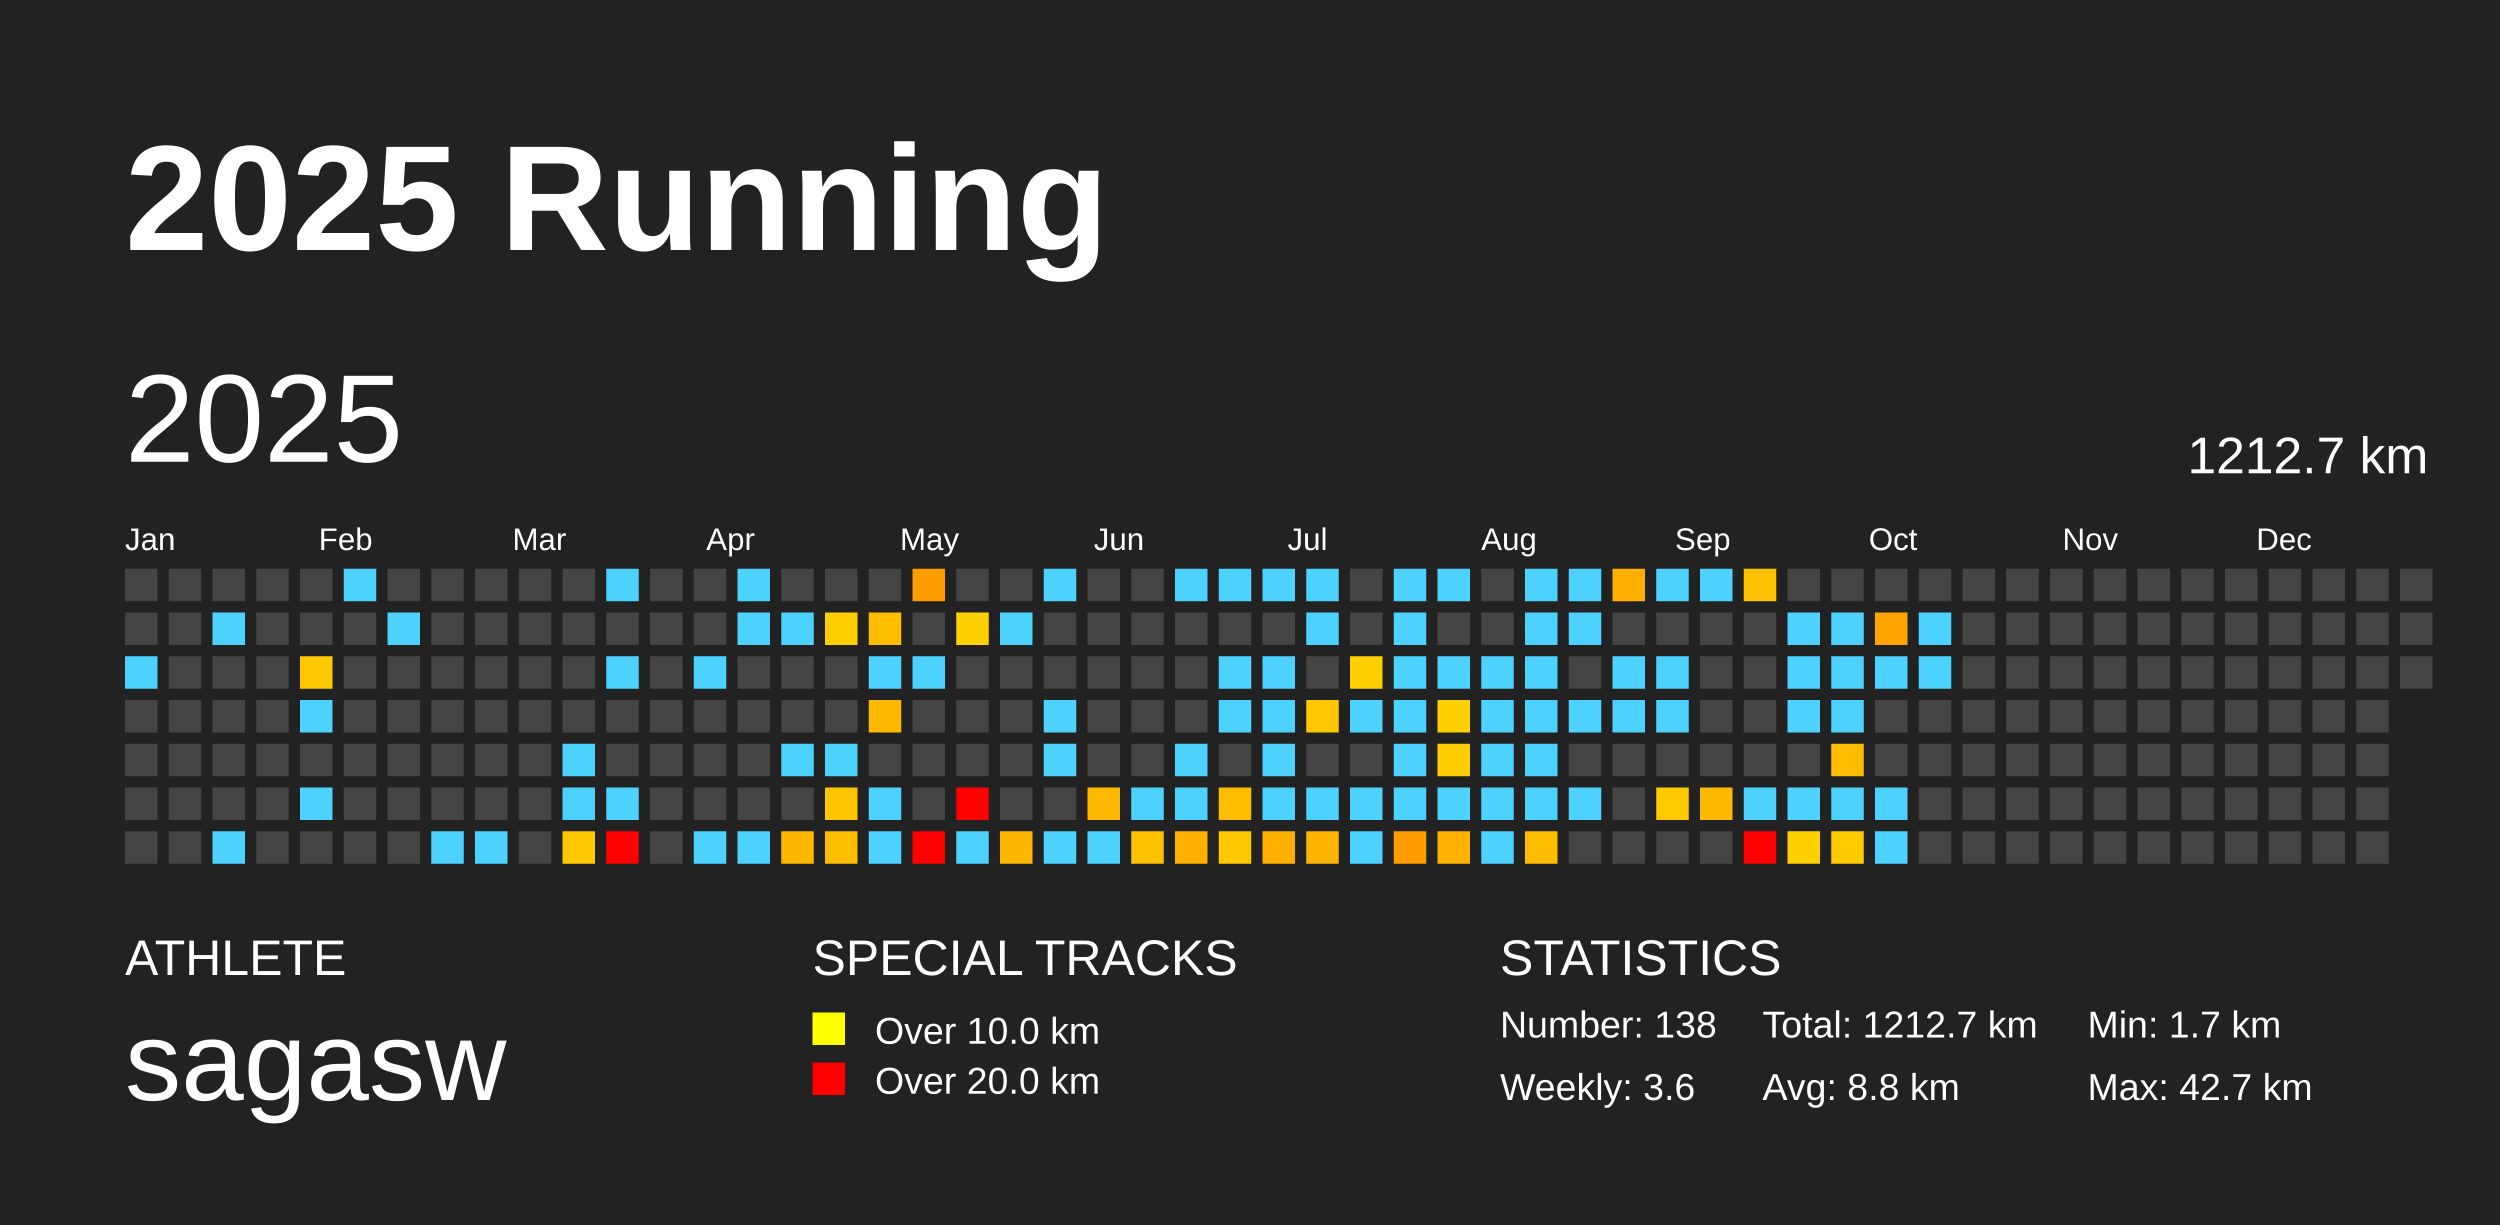
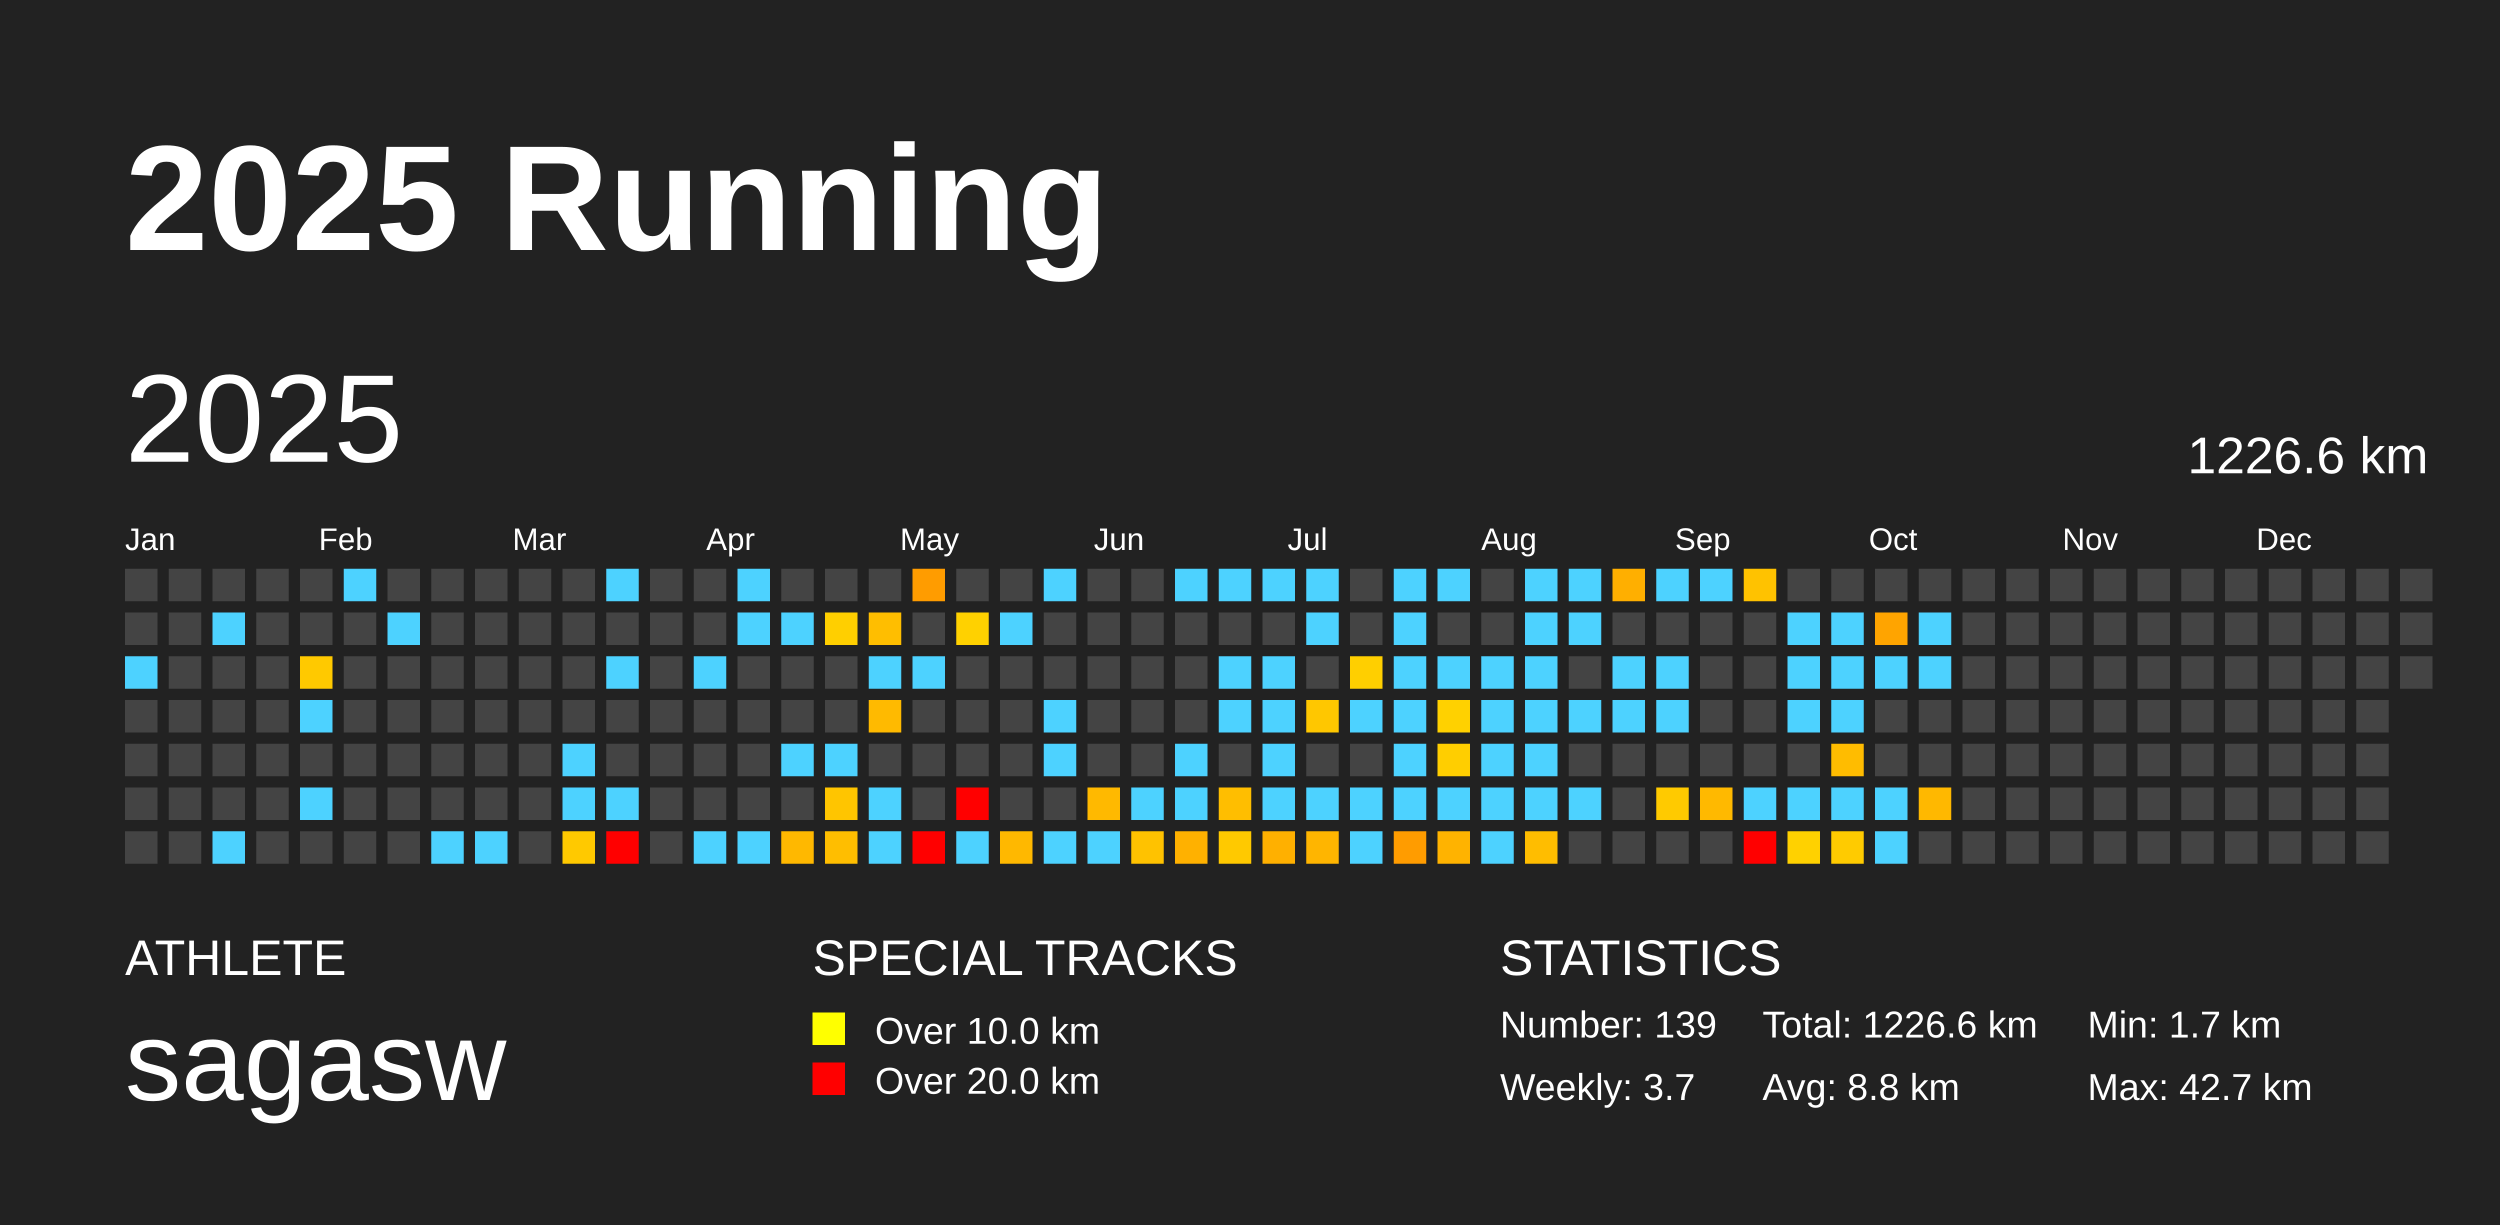
<svg xmlns="http://www.w3.org/2000/svg" baseProfile="full" height="98mm" version="1.1" viewBox="0,0,200,98" width="200mm">
  <defs />
  <rect fill="#222222" height="98" width="200" x="0" y="0" />
  <text fill="#FFFFFF" style="font-size:12px; font-family:Arial; font-weight:bold;" x="10" y="20">2025 Running</text>
  <text fill="#FFFFFF" style="font-size:4px; font-family:Arial" x="10" y="78">ATHLETE</text>
  <text fill="#FFFFFF" style="font-size:9px; font-family:Arial" x="10" y="88">sagasw</text>
  <text fill="#FFFFFF" style="font-size:4px; font-family:Arial" x="65" y="78">SPECIAL TRACKS</text>
  <rect fill="yellow" height="2.6" width="2.6" x="65" y="81" />
  <text fill="#FFFFFF" style="font-size:3px; font-family:Arial" x="70" y="83.5">Over 10.0 km</text>
  <rect fill="red" height="2.6" width="2.6" x="65" y="85" />
  <text fill="#FFFFFF" style="font-size:3px; font-family:Arial" x="70" y="87.5">Over 20.0 km</text>
  <text fill="#FFFFFF" style="font-size:4px; font-family:Arial" x="120" y="78">STATISTICS</text>
-   <text fill="#FFFFFF" style="font-size:3px; font-family:Arial" x="120" y="83">Number: 138</text>
-   <text fill="#FFFFFF" style="font-size:3px; font-family:Arial" x="120" y="88">Weekly: 3.6</text>
-   <text fill="#FFFFFF" style="font-size:3px; font-family:Arial" x="141" y="83">Total: 1212.7 km</text>
+   <text fill="#FFFFFF" style="font-size:3px; font-family:Arial" x="120" y="83">Number: 139</text>
+   <text fill="#FFFFFF" style="font-size:3px; font-family:Arial" x="120" y="88">Weekly: 3.7</text>
+   <text fill="#FFFFFF" style="font-size:3px; font-family:Arial" x="141" y="83">Total: 1226.6 km</text>
  <text fill="#FFFFFF" style="font-size:3px; font-family:Arial" x="141" y="88">Avg: 8.8 km</text>
  <text fill="#FFFFFF" style="font-size:3px; font-family:Arial" x="167" y="83">Min: 1.7 km</text>
  <text fill="#FFFFFF" style="font-size:3px; font-family:Arial" x="167" y="88">Max: 42.7 km</text>
  <text dominant-baseline="hanging" fill="#FFFFFF" style="font-size:10.0px; font-family:Arial;" x="10" y="30">2025</text>
-   <text dominant-baseline="hanging" fill="#FFFFFF" style="font-size:4.125px; font-family:Arial;" x="175" y="35">1212.7 km</text>
+   <text dominant-baseline="hanging" fill="#FFFFFF" style="font-size:4.125px; font-family:Arial;" x="175" y="35">1226.6 km</text>
  <text fill="#FFFFFF" style="font-size:2.5px; font-family:Arial" x="10.0" y="44">Jan</text>
  <text fill="#FFFFFF" style="font-size:2.5px; font-family:Arial" x="25.5" y="44">Feb</text>
  <text fill="#FFFFFF" style="font-size:2.5px; font-family:Arial" x="41.0" y="44">Mar</text>
  <text fill="#FFFFFF" style="font-size:2.5px; font-family:Arial" x="56.5" y="44">Apr</text>
  <text fill="#FFFFFF" style="font-size:2.5px; font-family:Arial" x="72.0" y="44">May</text>
  <text fill="#FFFFFF" style="font-size:2.5px; font-family:Arial" x="87.5" y="44">Jun</text>
  <text fill="#FFFFFF" style="font-size:2.5px; font-family:Arial" x="103.0" y="44">Jul</text>
  <text fill="#FFFFFF" style="font-size:2.5px; font-family:Arial" x="118.5" y="44">Aug</text>
  <text fill="#FFFFFF" style="font-size:2.5px; font-family:Arial" x="134.0" y="44">Sep</text>
  <text fill="#FFFFFF" style="font-size:2.5px; font-family:Arial" x="149.5" y="44">Oct</text>
  <text fill="#FFFFFF" style="font-size:2.5px; font-family:Arial" x="165.0" y="44">Nov</text>
  <text fill="#FFFFFF" style="font-size:2.5px; font-family:Arial" x="180.5" y="44">Dec</text>
  <rect fill="#444444" height="2.6" width="2.6" x="10.0" y="45.5" />
  <rect fill="#444444" height="2.6" width="2.6" x="10.0" y="49.0" />
  <rect fill="#4dd2ff" height="2.6" width="2.6" x="10.0" y="52.5" />
  <rect fill="#444444" height="2.6" width="2.6" x="10.0" y="56.0" />
  <rect fill="#444444" height="2.6" width="2.6" x="10.0" y="59.5" />
  <rect fill="#444444" height="2.6" width="2.6" x="10.0" y="63.0" />
  <rect fill="#444444" height="2.6" width="2.6" x="10.0" y="66.5" />
  <rect fill="#444444" height="2.6" width="2.6" x="13.5" y="45.5" />
  <rect fill="#444444" height="2.6" width="2.6" x="13.5" y="49.0" />
  <rect fill="#444444" height="2.6" width="2.6" x="13.5" y="52.5" />
  <rect fill="#444444" height="2.6" width="2.6" x="13.5" y="56.0" />
  <rect fill="#444444" height="2.6" width="2.6" x="13.5" y="59.5" />
  <rect fill="#444444" height="2.6" width="2.6" x="13.5" y="63.0" />
  <rect fill="#444444" height="2.6" width="2.6" x="13.5" y="66.5" />
  <rect fill="#444444" height="2.6" width="2.6" x="17.0" y="45.5" />
  <rect fill="#4dd2ff" height="2.6" width="2.6" x="17.0" y="49.0" />
  <rect fill="#444444" height="2.6" width="2.6" x="17.0" y="52.5" />
  <rect fill="#444444" height="2.6" width="2.6" x="17.0" y="56.0" />
  <rect fill="#444444" height="2.6" width="2.6" x="17.0" y="59.5" />
  <rect fill="#444444" height="2.6" width="2.6" x="17.0" y="63.0" />
  <rect fill="#4dd2ff" height="2.6" width="2.6" x="17.0" y="66.5" />
  <rect fill="#444444" height="2.6" width="2.6" x="20.5" y="45.5" />
  <rect fill="#444444" height="2.6" width="2.6" x="20.5" y="49.0" />
  <rect fill="#444444" height="2.6" width="2.6" x="20.5" y="52.5" />
  <rect fill="#444444" height="2.6" width="2.6" x="20.5" y="56.0" />
  <rect fill="#444444" height="2.6" width="2.6" x="20.5" y="59.5" />
  <rect fill="#444444" height="2.6" width="2.6" x="20.5" y="63.0" />
  <rect fill="#444444" height="2.6" width="2.6" x="20.5" y="66.5" />
  <rect fill="#444444" height="2.6" width="2.6" x="24.0" y="45.5" />
  <rect fill="#444444" height="2.6" width="2.6" x="24.0" y="49.0" />
  <rect fill="#ffc900" height="2.6" width="2.6" x="24.0" y="52.5" />
  <rect fill="#4dd2ff" height="2.6" width="2.6" x="24.0" y="56.0" />
  <rect fill="#444444" height="2.6" width="2.6" x="24.0" y="59.5" />
  <rect fill="#4dd2ff" height="2.6" width="2.6" x="24.0" y="63.0" />
  <rect fill="#444444" height="2.6" width="2.6" x="24.0" y="66.5" />
  <rect fill="#4dd2ff" height="2.6" width="2.6" x="27.5" y="45.5" />
  <rect fill="#444444" height="2.6" width="2.6" x="27.5" y="49.0" />
  <rect fill="#444444" height="2.6" width="2.6" x="27.5" y="52.5" />
  <rect fill="#444444" height="2.6" width="2.6" x="27.5" y="56.0" />
  <rect fill="#444444" height="2.6" width="2.6" x="27.5" y="59.5" />
  <rect fill="#444444" height="2.6" width="2.6" x="27.5" y="63.0" />
  <rect fill="#444444" height="2.6" width="2.6" x="27.5" y="66.5" />
  <rect fill="#444444" height="2.6" width="2.6" x="31.0" y="45.5" />
  <rect fill="#4dd2ff" height="2.6" width="2.6" x="31.0" y="49.0" />
  <rect fill="#444444" height="2.6" width="2.6" x="31.0" y="52.5" />
  <rect fill="#444444" height="2.6" width="2.6" x="31.0" y="56.0" />
  <rect fill="#444444" height="2.6" width="2.6" x="31.0" y="59.5" />
  <rect fill="#444444" height="2.6" width="2.6" x="31.0" y="63.0" />
  <rect fill="#444444" height="2.6" width="2.6" x="31.0" y="66.5" />
  <rect fill="#444444" height="2.6" width="2.6" x="34.5" y="45.5" />
  <rect fill="#444444" height="2.6" width="2.6" x="34.5" y="49.0" />
  <rect fill="#444444" height="2.6" width="2.6" x="34.5" y="52.5" />
  <rect fill="#444444" height="2.6" width="2.6" x="34.5" y="56.0" />
  <rect fill="#444444" height="2.6" width="2.6" x="34.5" y="59.5" />
  <rect fill="#444444" height="2.6" width="2.6" x="34.5" y="63.0" />
  <rect fill="#4dd2ff" height="2.6" width="2.6" x="34.5" y="66.5" />
  <rect fill="#444444" height="2.6" width="2.6" x="38.0" y="45.5" />
  <rect fill="#444444" height="2.6" width="2.6" x="38.0" y="49.0" />
  <rect fill="#444444" height="2.6" width="2.6" x="38.0" y="52.5" />
  <rect fill="#444444" height="2.6" width="2.6" x="38.0" y="56.0" />
  <rect fill="#444444" height="2.6" width="2.6" x="38.0" y="59.5" />
  <rect fill="#444444" height="2.6" width="2.6" x="38.0" y="63.0" />
  <rect fill="#4dd2ff" height="2.6" width="2.6" x="38.0" y="66.5" />
  <rect fill="#444444" height="2.6" width="2.6" x="41.5" y="45.5" />
  <rect fill="#444444" height="2.6" width="2.6" x="41.5" y="49.0" />
  <rect fill="#444444" height="2.6" width="2.6" x="41.5" y="52.5" />
  <rect fill="#444444" height="2.6" width="2.6" x="41.5" y="56.0" />
  <rect fill="#444444" height="2.6" width="2.6" x="41.5" y="59.5" />
  <rect fill="#444444" height="2.6" width="2.6" x="41.5" y="63.0" />
  <rect fill="#444444" height="2.6" width="2.6" x="41.5" y="66.5" />
  <rect fill="#444444" height="2.6" width="2.6" x="45.0" y="45.5" />
  <rect fill="#444444" height="2.6" width="2.6" x="45.0" y="49.0" />
  <rect fill="#444444" height="2.6" width="2.6" x="45.0" y="52.5" />
  <rect fill="#444444" height="2.6" width="2.6" x="45.0" y="56.0" />
  <rect fill="#4dd2ff" height="2.6" width="2.6" x="45.0" y="59.5" />
  <rect fill="#4dd2ff" height="2.6" width="2.6" x="45.0" y="63.0" />
  <rect fill="#ffc900" height="2.6" width="2.6" x="45.0" y="66.5" />
  <rect fill="#4dd2ff" height="2.6" width="2.6" x="48.5" y="45.5" />
  <rect fill="#444444" height="2.6" width="2.6" x="48.5" y="49.0" />
  <rect fill="#4dd2ff" height="2.6" width="2.6" x="48.5" y="52.5" />
  <rect fill="#444444" height="2.6" width="2.6" x="48.5" y="56.0" />
  <rect fill="#444444" height="2.6" width="2.6" x="48.5" y="59.5" />
  <rect fill="#4dd2ff" height="2.6" width="2.6" x="48.5" y="63.0" />
  <rect fill="red" height="2.6" width="2.6" x="48.5" y="66.5" />
  <rect fill="#444444" height="2.6" width="2.6" x="52.0" y="45.5" />
  <rect fill="#444444" height="2.6" width="2.6" x="52.0" y="49.0" />
  <rect fill="#444444" height="2.6" width="2.6" x="52.0" y="52.5" />
  <rect fill="#444444" height="2.6" width="2.6" x="52.0" y="56.0" />
  <rect fill="#444444" height="2.6" width="2.6" x="52.0" y="59.5" />
  <rect fill="#444444" height="2.6" width="2.6" x="52.0" y="63.0" />
  <rect fill="#444444" height="2.6" width="2.6" x="52.0" y="66.5" />
  <rect fill="#444444" height="2.6" width="2.6" x="55.5" y="45.5" />
  <rect fill="#444444" height="2.6" width="2.6" x="55.5" y="49.0" />
  <rect fill="#4dd2ff" height="2.6" width="2.6" x="55.5" y="52.5" />
  <rect fill="#444444" height="2.6" width="2.6" x="55.5" y="56.0" />
  <rect fill="#444444" height="2.6" width="2.6" x="55.5" y="59.5" />
  <rect fill="#444444" height="2.6" width="2.6" x="55.5" y="63.0" />
  <rect fill="#4dd2ff" height="2.6" width="2.6" x="55.5" y="66.5" />
  <rect fill="#4dd2ff" height="2.6" width="2.6" x="59.0" y="45.5" />
  <rect fill="#4dd2ff" height="2.6" width="2.6" x="59.0" y="49.0" />
  <rect fill="#444444" height="2.6" width="2.6" x="59.0" y="52.5" />
  <rect fill="#444444" height="2.6" width="2.6" x="59.0" y="56.0" />
  <rect fill="#444444" height="2.6" width="2.6" x="59.0" y="59.5" />
  <rect fill="#444444" height="2.6" width="2.6" x="59.0" y="63.0" />
  <rect fill="#4dd2ff" height="2.6" width="2.6" x="59.0" y="66.5" />
  <rect fill="#444444" height="2.6" width="2.6" x="62.5" y="45.5" />
  <rect fill="#4dd2ff" height="2.6" width="2.6" x="62.5" y="49.0" />
  <rect fill="#444444" height="2.6" width="2.6" x="62.5" y="52.5" />
  <rect fill="#444444" height="2.6" width="2.6" x="62.5" y="56.0" />
  <rect fill="#4dd2ff" height="2.6" width="2.6" x="62.5" y="59.5" />
  <rect fill="#444444" height="2.6" width="2.6" x="62.5" y="63.0" />
  <rect fill="#ffb800" height="2.6" width="2.6" x="62.5" y="66.5" />
  <rect fill="#444444" height="2.6" width="2.6" x="66.0" y="45.5" />
  <rect fill="#ffcf00" height="2.6" width="2.6" x="66.0" y="49.0" />
  <rect fill="#444444" height="2.6" width="2.6" x="66.0" y="52.5" />
  <rect fill="#444444" height="2.6" width="2.6" x="66.0" y="56.0" />
  <rect fill="#4dd2ff" height="2.6" width="2.6" x="66.0" y="59.5" />
  <rect fill="#ffc500" height="2.6" width="2.6" x="66.0" y="63.0" />
  <rect fill="#ffbe00" height="2.6" width="2.6" x="66.0" y="66.5" />
  <rect fill="#444444" height="2.6" width="2.6" x="69.5" y="45.5" />
  <rect fill="#ffbe00" height="2.6" width="2.6" x="69.5" y="49.0" />
  <rect fill="#4dd2ff" height="2.6" width="2.6" x="69.5" y="52.5" />
  <rect fill="#ffba00" height="2.6" width="2.6" x="69.5" y="56.0" />
  <rect fill="#444444" height="2.6" width="2.6" x="69.5" y="59.5" />
  <rect fill="#4dd2ff" height="2.6" width="2.6" x="69.5" y="63.0" />
  <rect fill="#4dd2ff" height="2.6" width="2.6" x="69.5" y="66.5" />
  <rect fill="#ff9c00" height="2.6" width="2.6" x="73.0" y="45.5" />
  <rect fill="#444444" height="2.6" width="2.6" x="73.0" y="49.0" />
  <rect fill="#4dd2ff" height="2.6" width="2.6" x="73.0" y="52.5" />
  <rect fill="#444444" height="2.6" width="2.6" x="73.0" y="56.0" />
  <rect fill="#444444" height="2.6" width="2.6" x="73.0" y="59.5" />
  <rect fill="#444444" height="2.6" width="2.6" x="73.0" y="63.0" />
  <rect fill="red" height="2.6" width="2.6" x="73.0" y="66.5" />
  <rect fill="#444444" height="2.6" width="2.6" x="76.5" y="45.5" />
  <rect fill="#ffd100" height="2.6" width="2.6" x="76.5" y="49.0" />
  <rect fill="#444444" height="2.6" width="2.6" x="76.5" y="52.5" />
  <rect fill="#444444" height="2.6" width="2.6" x="76.5" y="56.0" />
  <rect fill="#444444" height="2.6" width="2.6" x="76.5" y="59.5" />
  <rect fill="red" height="2.6" width="2.6" x="76.5" y="63.0" />
  <rect fill="#4dd2ff" height="2.6" width="2.6" x="76.5" y="66.5" />
  <rect fill="#444444" height="2.6" width="2.6" x="80.0" y="45.5" />
  <rect fill="#4dd2ff" height="2.6" width="2.6" x="80.0" y="49.0" />
  <rect fill="#444444" height="2.6" width="2.6" x="80.0" y="52.5" />
  <rect fill="#444444" height="2.6" width="2.6" x="80.0" y="56.0" />
  <rect fill="#444444" height="2.6" width="2.6" x="80.0" y="59.5" />
  <rect fill="#444444" height="2.6" width="2.6" x="80.0" y="63.0" />
  <rect fill="#ffb800" height="2.6" width="2.6" x="80.0" y="66.5" />
  <rect fill="#4dd2ff" height="2.6" width="2.6" x="83.5" y="45.5" />
  <rect fill="#444444" height="2.6" width="2.6" x="83.5" y="49.0" />
  <rect fill="#444444" height="2.6" width="2.6" x="83.5" y="52.5" />
  <rect fill="#4dd2ff" height="2.6" width="2.6" x="83.5" y="56.0" />
  <rect fill="#4dd2ff" height="2.6" width="2.6" x="83.5" y="59.5" />
  <rect fill="#444444" height="2.6" width="2.6" x="83.5" y="63.0" />
  <rect fill="#4dd2ff" height="2.6" width="2.6" x="83.5" y="66.5" />
  <rect fill="#444444" height="2.6" width="2.6" x="87.0" y="45.5" />
  <rect fill="#444444" height="2.6" width="2.6" x="87.0" y="49.0" />
  <rect fill="#444444" height="2.6" width="2.6" x="87.0" y="52.5" />
  <rect fill="#444444" height="2.6" width="2.6" x="87.0" y="56.0" />
  <rect fill="#444444" height="2.6" width="2.6" x="87.0" y="59.5" />
  <rect fill="#ffb900" height="2.6" width="2.6" x="87.0" y="63.0" />
  <rect fill="#4dd2ff" height="2.6" width="2.6" x="87.0" y="66.5" />
  <rect fill="#444444" height="2.6" width="2.6" x="90.5" y="45.5" />
  <rect fill="#444444" height="2.6" width="2.6" x="90.5" y="49.0" />
  <rect fill="#444444" height="2.6" width="2.6" x="90.5" y="52.5" />
  <rect fill="#444444" height="2.6" width="2.6" x="90.5" y="56.0" />
  <rect fill="#444444" height="2.6" width="2.6" x="90.5" y="59.5" />
  <rect fill="#4dd2ff" height="2.6" width="2.6" x="90.5" y="63.0" />
  <rect fill="#ffc200" height="2.6" width="2.6" x="90.5" y="66.5" />
  <rect fill="#4dd2ff" height="2.6" width="2.6" x="94.0" y="45.5" />
  <rect fill="#444444" height="2.6" width="2.6" x="94.0" y="49.0" />
  <rect fill="#444444" height="2.6" width="2.6" x="94.0" y="52.5" />
  <rect fill="#444444" height="2.6" width="2.6" x="94.0" y="56.0" />
  <rect fill="#4dd2ff" height="2.6" width="2.6" x="94.0" y="59.5" />
  <rect fill="#4dd2ff" height="2.6" width="2.6" x="94.0" y="63.0" />
  <rect fill="#ffb100" height="2.6" width="2.6" x="94.0" y="66.5" />
  <rect fill="#4dd2ff" height="2.6" width="2.6" x="97.5" y="45.5" />
  <rect fill="#444444" height="2.6" width="2.6" x="97.5" y="49.0" />
  <rect fill="#4dd2ff" height="2.6" width="2.6" x="97.5" y="52.5" />
  <rect fill="#4dd2ff" height="2.6" width="2.6" x="97.5" y="56.0" />
  <rect fill="#444444" height="2.6" width="2.6" x="97.5" y="59.5" />
  <rect fill="#ffbe00" height="2.6" width="2.6" x="97.5" y="63.0" />
  <rect fill="#ffc900" height="2.6" width="2.6" x="97.5" y="66.5" />
  <rect fill="#4dd2ff" height="2.6" width="2.6" x="101.0" y="45.5" />
  <rect fill="#444444" height="2.6" width="2.6" x="101.0" y="49.0" />
  <rect fill="#4dd2ff" height="2.6" width="2.6" x="101.0" y="52.5" />
  <rect fill="#4dd2ff" height="2.6" width="2.6" x="101.0" y="56.0" />
  <rect fill="#4dd2ff" height="2.6" width="2.6" x="101.0" y="59.5" />
  <rect fill="#4dd2ff" height="2.6" width="2.6" x="101.0" y="63.0" />
  <rect fill="#ffb000" height="2.6" width="2.6" x="101.0" y="66.5" />
  <rect fill="#4dd2ff" height="2.6" width="2.6" x="104.5" y="45.5" />
  <rect fill="#4dd2ff" height="2.6" width="2.6" x="104.5" y="49.0" />
  <rect fill="#444444" height="2.6" width="2.6" x="104.5" y="52.5" />
  <rect fill="#ffc700" height="2.6" width="2.6" x="104.5" y="56.0" />
  <rect fill="#444444" height="2.6" width="2.6" x="104.5" y="59.5" />
  <rect fill="#4dd2ff" height="2.6" width="2.6" x="104.5" y="63.0" />
  <rect fill="#ffb500" height="2.6" width="2.6" x="104.5" y="66.5" />
  <rect fill="#444444" height="2.6" width="2.6" x="108.0" y="45.5" />
  <rect fill="#444444" height="2.6" width="2.6" x="108.0" y="49.0" />
  <rect fill="#ffcf00" height="2.6" width="2.6" x="108.0" y="52.5" />
  <rect fill="#4dd2ff" height="2.6" width="2.6" x="108.0" y="56.0" />
  <rect fill="#444444" height="2.6" width="2.6" x="108.0" y="59.5" />
  <rect fill="#4dd2ff" height="2.6" width="2.6" x="108.0" y="63.0" />
  <rect fill="#4dd2ff" height="2.6" width="2.6" x="108.0" y="66.5" />
  <rect fill="#4dd2ff" height="2.6" width="2.6" x="111.5" y="45.5" />
  <rect fill="#4dd2ff" height="2.6" width="2.6" x="111.5" y="49.0" />
  <rect fill="#4dd2ff" height="2.6" width="2.6" x="111.5" y="52.5" />
  <rect fill="#4dd2ff" height="2.6" width="2.6" x="111.5" y="56.0" />
  <rect fill="#4dd2ff" height="2.6" width="2.6" x="111.5" y="59.5" />
  <rect fill="#4dd2ff" height="2.6" width="2.6" x="111.5" y="63.0" />
  <rect fill="#ff9c00" height="2.6" width="2.6" x="111.5" y="66.5" />
  <rect fill="#4dd2ff" height="2.6" width="2.6" x="115.0" y="45.5" />
  <rect fill="#444444" height="2.6" width="2.6" x="115.0" y="49.0" />
  <rect fill="#4dd2ff" height="2.6" width="2.6" x="115.0" y="52.5" />
  <rect fill="#ffd100" height="2.6" width="2.6" x="115.0" y="56.0" />
  <rect fill="#ffce00" height="2.6" width="2.6" x="115.0" y="59.5" />
  <rect fill="#4dd2ff" height="2.6" width="2.6" x="115.0" y="63.0" />
  <rect fill="#ffb300" height="2.6" width="2.6" x="115.0" y="66.5" />
  <rect fill="#444444" height="2.6" width="2.6" x="118.5" y="45.5" />
  <rect fill="#444444" height="2.6" width="2.6" x="118.5" y="49.0" />
  <rect fill="#4dd2ff" height="2.6" width="2.6" x="118.5" y="52.5" />
  <rect fill="#4dd2ff" height="2.6" width="2.6" x="118.5" y="56.0" />
  <rect fill="#4dd2ff" height="2.6" width="2.6" x="118.5" y="59.5" />
  <rect fill="#4dd2ff" height="2.6" width="2.6" x="118.5" y="63.0" />
  <rect fill="#4dd2ff" height="2.6" width="2.6" x="118.5" y="66.5" />
  <rect fill="#4dd2ff" height="2.6" width="2.6" x="122.0" y="45.5" />
  <rect fill="#4dd2ff" height="2.6" width="2.6" x="122.0" y="49.0" />
  <rect fill="#4dd2ff" height="2.6" width="2.6" x="122.0" y="52.5" />
  <rect fill="#4dd2ff" height="2.6" width="2.6" x="122.0" y="56.0" />
  <rect fill="#4dd2ff" height="2.6" width="2.6" x="122.0" y="59.5" />
  <rect fill="#4dd2ff" height="2.6" width="2.6" x="122.0" y="63.0" />
  <rect fill="#ffbd00" height="2.6" width="2.6" x="122.0" y="66.5" />
  <rect fill="#4dd2ff" height="2.6" width="2.6" x="125.5" y="45.5" />
  <rect fill="#4dd2ff" height="2.6" width="2.6" x="125.5" y="49.0" />
  <rect fill="#444444" height="2.6" width="2.6" x="125.5" y="52.5" />
  <rect fill="#4dd2ff" height="2.6" width="2.6" x="125.5" y="56.0" />
  <rect fill="#444444" height="2.6" width="2.6" x="125.5" y="59.5" />
  <rect fill="#4dd2ff" height="2.6" width="2.6" x="125.5" y="63.0" />
  <rect fill="#444444" height="2.6" width="2.6" x="125.5" y="66.5" />
  <rect fill="#ffaf00" height="2.6" width="2.6" x="129.0" y="45.5" />
  <rect fill="#444444" height="2.6" width="2.6" x="129.0" y="49.0" />
  <rect fill="#4dd2ff" height="2.6" width="2.6" x="129.0" y="52.5" />
  <rect fill="#4dd2ff" height="2.6" width="2.6" x="129.0" y="56.0" />
  <rect fill="#444444" height="2.6" width="2.6" x="129.0" y="59.5" />
  <rect fill="#444444" height="2.6" width="2.6" x="129.0" y="63.0" />
  <rect fill="#444444" height="2.6" width="2.6" x="129.0" y="66.5" />
  <rect fill="#4dd2ff" height="2.6" width="2.6" x="132.5" y="45.5" />
  <rect fill="#444444" height="2.6" width="2.6" x="132.5" y="49.0" />
  <rect fill="#4dd2ff" height="2.6" width="2.6" x="132.5" y="52.5" />
  <rect fill="#4dd2ff" height="2.6" width="2.6" x="132.5" y="56.0" />
  <rect fill="#444444" height="2.6" width="2.6" x="132.5" y="59.5" />
  <rect fill="#ffca00" height="2.6" width="2.6" x="132.5" y="63.0" />
  <rect fill="#444444" height="2.6" width="2.6" x="132.5" y="66.5" />
  <rect fill="#4dd2ff" height="2.6" width="2.6" x="136.0" y="45.5" />
  <rect fill="#444444" height="2.6" width="2.6" x="136.0" y="49.0" />
  <rect fill="#444444" height="2.6" width="2.6" x="136.0" y="52.5" />
  <rect fill="#444444" height="2.6" width="2.6" x="136.0" y="56.0" />
  <rect fill="#444444" height="2.6" width="2.6" x="136.0" y="59.5" />
  <rect fill="#ffb900" height="2.6" width="2.6" x="136.0" y="63.0" />
  <rect fill="#444444" height="2.6" width="2.6" x="136.0" y="66.5" />
  <rect fill="#ffc200" height="2.6" width="2.6" x="139.5" y="45.5" />
  <rect fill="#444444" height="2.6" width="2.6" x="139.5" y="49.0" />
  <rect fill="#444444" height="2.6" width="2.6" x="139.5" y="52.5" />
  <rect fill="#444444" height="2.6" width="2.6" x="139.5" y="56.0" />
  <rect fill="#444444" height="2.6" width="2.6" x="139.5" y="59.5" />
  <rect fill="#4dd2ff" height="2.6" width="2.6" x="139.5" y="63.0" />
  <rect fill="red" height="2.6" width="2.6" x="139.5" y="66.5" />
  <rect fill="#444444" height="2.6" width="2.6" x="143.0" y="45.5" />
  <rect fill="#4dd2ff" height="2.6" width="2.6" x="143.0" y="49.0" />
  <rect fill="#4dd2ff" height="2.6" width="2.6" x="143.0" y="52.5" />
  <rect fill="#4dd2ff" height="2.6" width="2.6" x="143.0" y="56.0" />
  <rect fill="#444444" height="2.6" width="2.6" x="143.0" y="59.5" />
  <rect fill="#4dd2ff" height="2.6" width="2.6" x="143.0" y="63.0" />
  <rect fill="#ffd100" height="2.6" width="2.6" x="143.0" y="66.5" />
  <rect fill="#444444" height="2.6" width="2.6" x="146.5" y="45.5" />
  <rect fill="#4dd2ff" height="2.6" width="2.6" x="146.5" y="49.0" />
  <rect fill="#4dd2ff" height="2.6" width="2.6" x="146.5" y="52.5" />
  <rect fill="#4dd2ff" height="2.6" width="2.6" x="146.5" y="56.0" />
  <rect fill="#ffbc00" height="2.6" width="2.6" x="146.5" y="59.5" />
  <rect fill="#4dd2ff" height="2.6" width="2.6" x="146.5" y="63.0" />
  <rect fill="#ffcb00" height="2.6" width="2.6" x="146.5" y="66.5" />
  <rect fill="#444444" height="2.6" width="2.6" x="150.0" y="45.5" />
  <rect fill="#ffa400" height="2.6" width="2.6" x="150.0" y="49.0" />
  <rect fill="#4dd2ff" height="2.6" width="2.6" x="150.0" y="52.5" />
  <rect fill="#444444" height="2.6" width="2.6" x="150.0" y="56.0" />
  <rect fill="#444444" height="2.6" width="2.6" x="150.0" y="59.5" />
  <rect fill="#4dd2ff" height="2.6" width="2.6" x="150.0" y="63.0" />
  <rect fill="#4dd2ff" height="2.6" width="2.6" x="150.0" y="66.5" />
  <rect fill="#444444" height="2.6" width="2.6" x="153.5" y="45.5" />
  <rect fill="#4dd2ff" height="2.6" width="2.6" x="153.5" y="49.0" />
  <rect fill="#4dd2ff" height="2.6" width="2.6" x="153.5" y="52.5" />
  <rect fill="#444444" height="2.6" width="2.6" x="153.5" y="56.0" />
  <rect fill="#444444" height="2.6" width="2.6" x="153.5" y="59.5" />
-   <rect fill="#444444" height="2.6" width="2.6" x="153.5" y="63.0" />
+   <rect fill="#ffb800" height="2.6" width="2.6" x="153.5" y="63.0" />
  <rect fill="#444444" height="2.6" width="2.6" x="153.5" y="66.5" />
  <rect fill="#444444" height="2.6" width="2.6" x="157.0" y="45.5" />
  <rect fill="#444444" height="2.6" width="2.6" x="157.0" y="49.0" />
  <rect fill="#444444" height="2.6" width="2.6" x="157.0" y="52.5" />
  <rect fill="#444444" height="2.6" width="2.6" x="157.0" y="56.0" />
  <rect fill="#444444" height="2.6" width="2.6" x="157.0" y="59.5" />
  <rect fill="#444444" height="2.6" width="2.6" x="157.0" y="63.0" />
  <rect fill="#444444" height="2.6" width="2.6" x="157.0" y="66.5" />
  <rect fill="#444444" height="2.6" width="2.6" x="160.5" y="45.5" />
  <rect fill="#444444" height="2.6" width="2.6" x="160.5" y="49.0" />
  <rect fill="#444444" height="2.6" width="2.6" x="160.5" y="52.5" />
  <rect fill="#444444" height="2.6" width="2.6" x="160.5" y="56.0" />
  <rect fill="#444444" height="2.6" width="2.6" x="160.5" y="59.5" />
  <rect fill="#444444" height="2.6" width="2.6" x="160.5" y="63.0" />
  <rect fill="#444444" height="2.6" width="2.6" x="160.5" y="66.5" />
  <rect fill="#444444" height="2.6" width="2.6" x="164.0" y="45.5" />
  <rect fill="#444444" height="2.6" width="2.6" x="164.0" y="49.0" />
  <rect fill="#444444" height="2.6" width="2.6" x="164.0" y="52.5" />
  <rect fill="#444444" height="2.6" width="2.6" x="164.0" y="56.0" />
  <rect fill="#444444" height="2.6" width="2.6" x="164.0" y="59.5" />
  <rect fill="#444444" height="2.6" width="2.6" x="164.0" y="63.0" />
  <rect fill="#444444" height="2.6" width="2.6" x="164.0" y="66.5" />
  <rect fill="#444444" height="2.6" width="2.6" x="167.5" y="45.5" />
  <rect fill="#444444" height="2.6" width="2.6" x="167.5" y="49.0" />
  <rect fill="#444444" height="2.6" width="2.6" x="167.5" y="52.5" />
  <rect fill="#444444" height="2.6" width="2.6" x="167.5" y="56.0" />
  <rect fill="#444444" height="2.6" width="2.6" x="167.5" y="59.5" />
  <rect fill="#444444" height="2.6" width="2.6" x="167.5" y="63.0" />
  <rect fill="#444444" height="2.6" width="2.6" x="167.5" y="66.5" />
  <rect fill="#444444" height="2.6" width="2.6" x="171.0" y="45.5" />
  <rect fill="#444444" height="2.6" width="2.6" x="171.0" y="49.0" />
  <rect fill="#444444" height="2.6" width="2.6" x="171.0" y="52.5" />
  <rect fill="#444444" height="2.6" width="2.6" x="171.0" y="56.0" />
  <rect fill="#444444" height="2.6" width="2.6" x="171.0" y="59.5" />
  <rect fill="#444444" height="2.6" width="2.6" x="171.0" y="63.0" />
  <rect fill="#444444" height="2.6" width="2.6" x="171.0" y="66.5" />
  <rect fill="#444444" height="2.6" width="2.6" x="174.5" y="45.5" />
  <rect fill="#444444" height="2.6" width="2.6" x="174.5" y="49.0" />
  <rect fill="#444444" height="2.6" width="2.6" x="174.5" y="52.5" />
  <rect fill="#444444" height="2.6" width="2.6" x="174.5" y="56.0" />
  <rect fill="#444444" height="2.6" width="2.6" x="174.5" y="59.5" />
  <rect fill="#444444" height="2.6" width="2.6" x="174.5" y="63.0" />
  <rect fill="#444444" height="2.6" width="2.6" x="174.5" y="66.5" />
  <rect fill="#444444" height="2.6" width="2.6" x="178.0" y="45.5" />
  <rect fill="#444444" height="2.6" width="2.6" x="178.0" y="49.0" />
  <rect fill="#444444" height="2.6" width="2.6" x="178.0" y="52.5" />
  <rect fill="#444444" height="2.6" width="2.6" x="178.0" y="56.0" />
  <rect fill="#444444" height="2.6" width="2.6" x="178.0" y="59.5" />
  <rect fill="#444444" height="2.6" width="2.6" x="178.0" y="63.0" />
  <rect fill="#444444" height="2.6" width="2.6" x="178.0" y="66.5" />
  <rect fill="#444444" height="2.6" width="2.6" x="181.5" y="45.5" />
  <rect fill="#444444" height="2.6" width="2.6" x="181.5" y="49.0" />
  <rect fill="#444444" height="2.6" width="2.6" x="181.5" y="52.5" />
  <rect fill="#444444" height="2.6" width="2.6" x="181.5" y="56.0" />
  <rect fill="#444444" height="2.6" width="2.6" x="181.5" y="59.5" />
  <rect fill="#444444" height="2.6" width="2.6" x="181.5" y="63.0" />
  <rect fill="#444444" height="2.6" width="2.6" x="181.5" y="66.5" />
  <rect fill="#444444" height="2.6" width="2.6" x="185.0" y="45.5" />
  <rect fill="#444444" height="2.6" width="2.6" x="185.0" y="49.0" />
  <rect fill="#444444" height="2.6" width="2.6" x="185.0" y="52.5" />
  <rect fill="#444444" height="2.6" width="2.6" x="185.0" y="56.0" />
  <rect fill="#444444" height="2.6" width="2.6" x="185.0" y="59.5" />
  <rect fill="#444444" height="2.6" width="2.6" x="185.0" y="63.0" />
  <rect fill="#444444" height="2.6" width="2.6" x="185.0" y="66.5" />
  <rect fill="#444444" height="2.6" width="2.6" x="188.5" y="45.5" />
  <rect fill="#444444" height="2.6" width="2.6" x="188.5" y="49.0" />
  <rect fill="#444444" height="2.6" width="2.6" x="188.5" y="52.5" />
  <rect fill="#444444" height="2.6" width="2.6" x="188.5" y="56.0" />
  <rect fill="#444444" height="2.6" width="2.6" x="188.5" y="59.5" />
  <rect fill="#444444" height="2.6" width="2.6" x="188.5" y="63.0" />
  <rect fill="#444444" height="2.6" width="2.6" x="188.5" y="66.5" />
  <rect fill="#444444" height="2.6" width="2.6" x="192.0" y="45.5" />
  <rect fill="#444444" height="2.6" width="2.6" x="192.0" y="49.0" />
  <rect fill="#444444" height="2.6" width="2.6" x="192.0" y="52.5" />
</svg>
